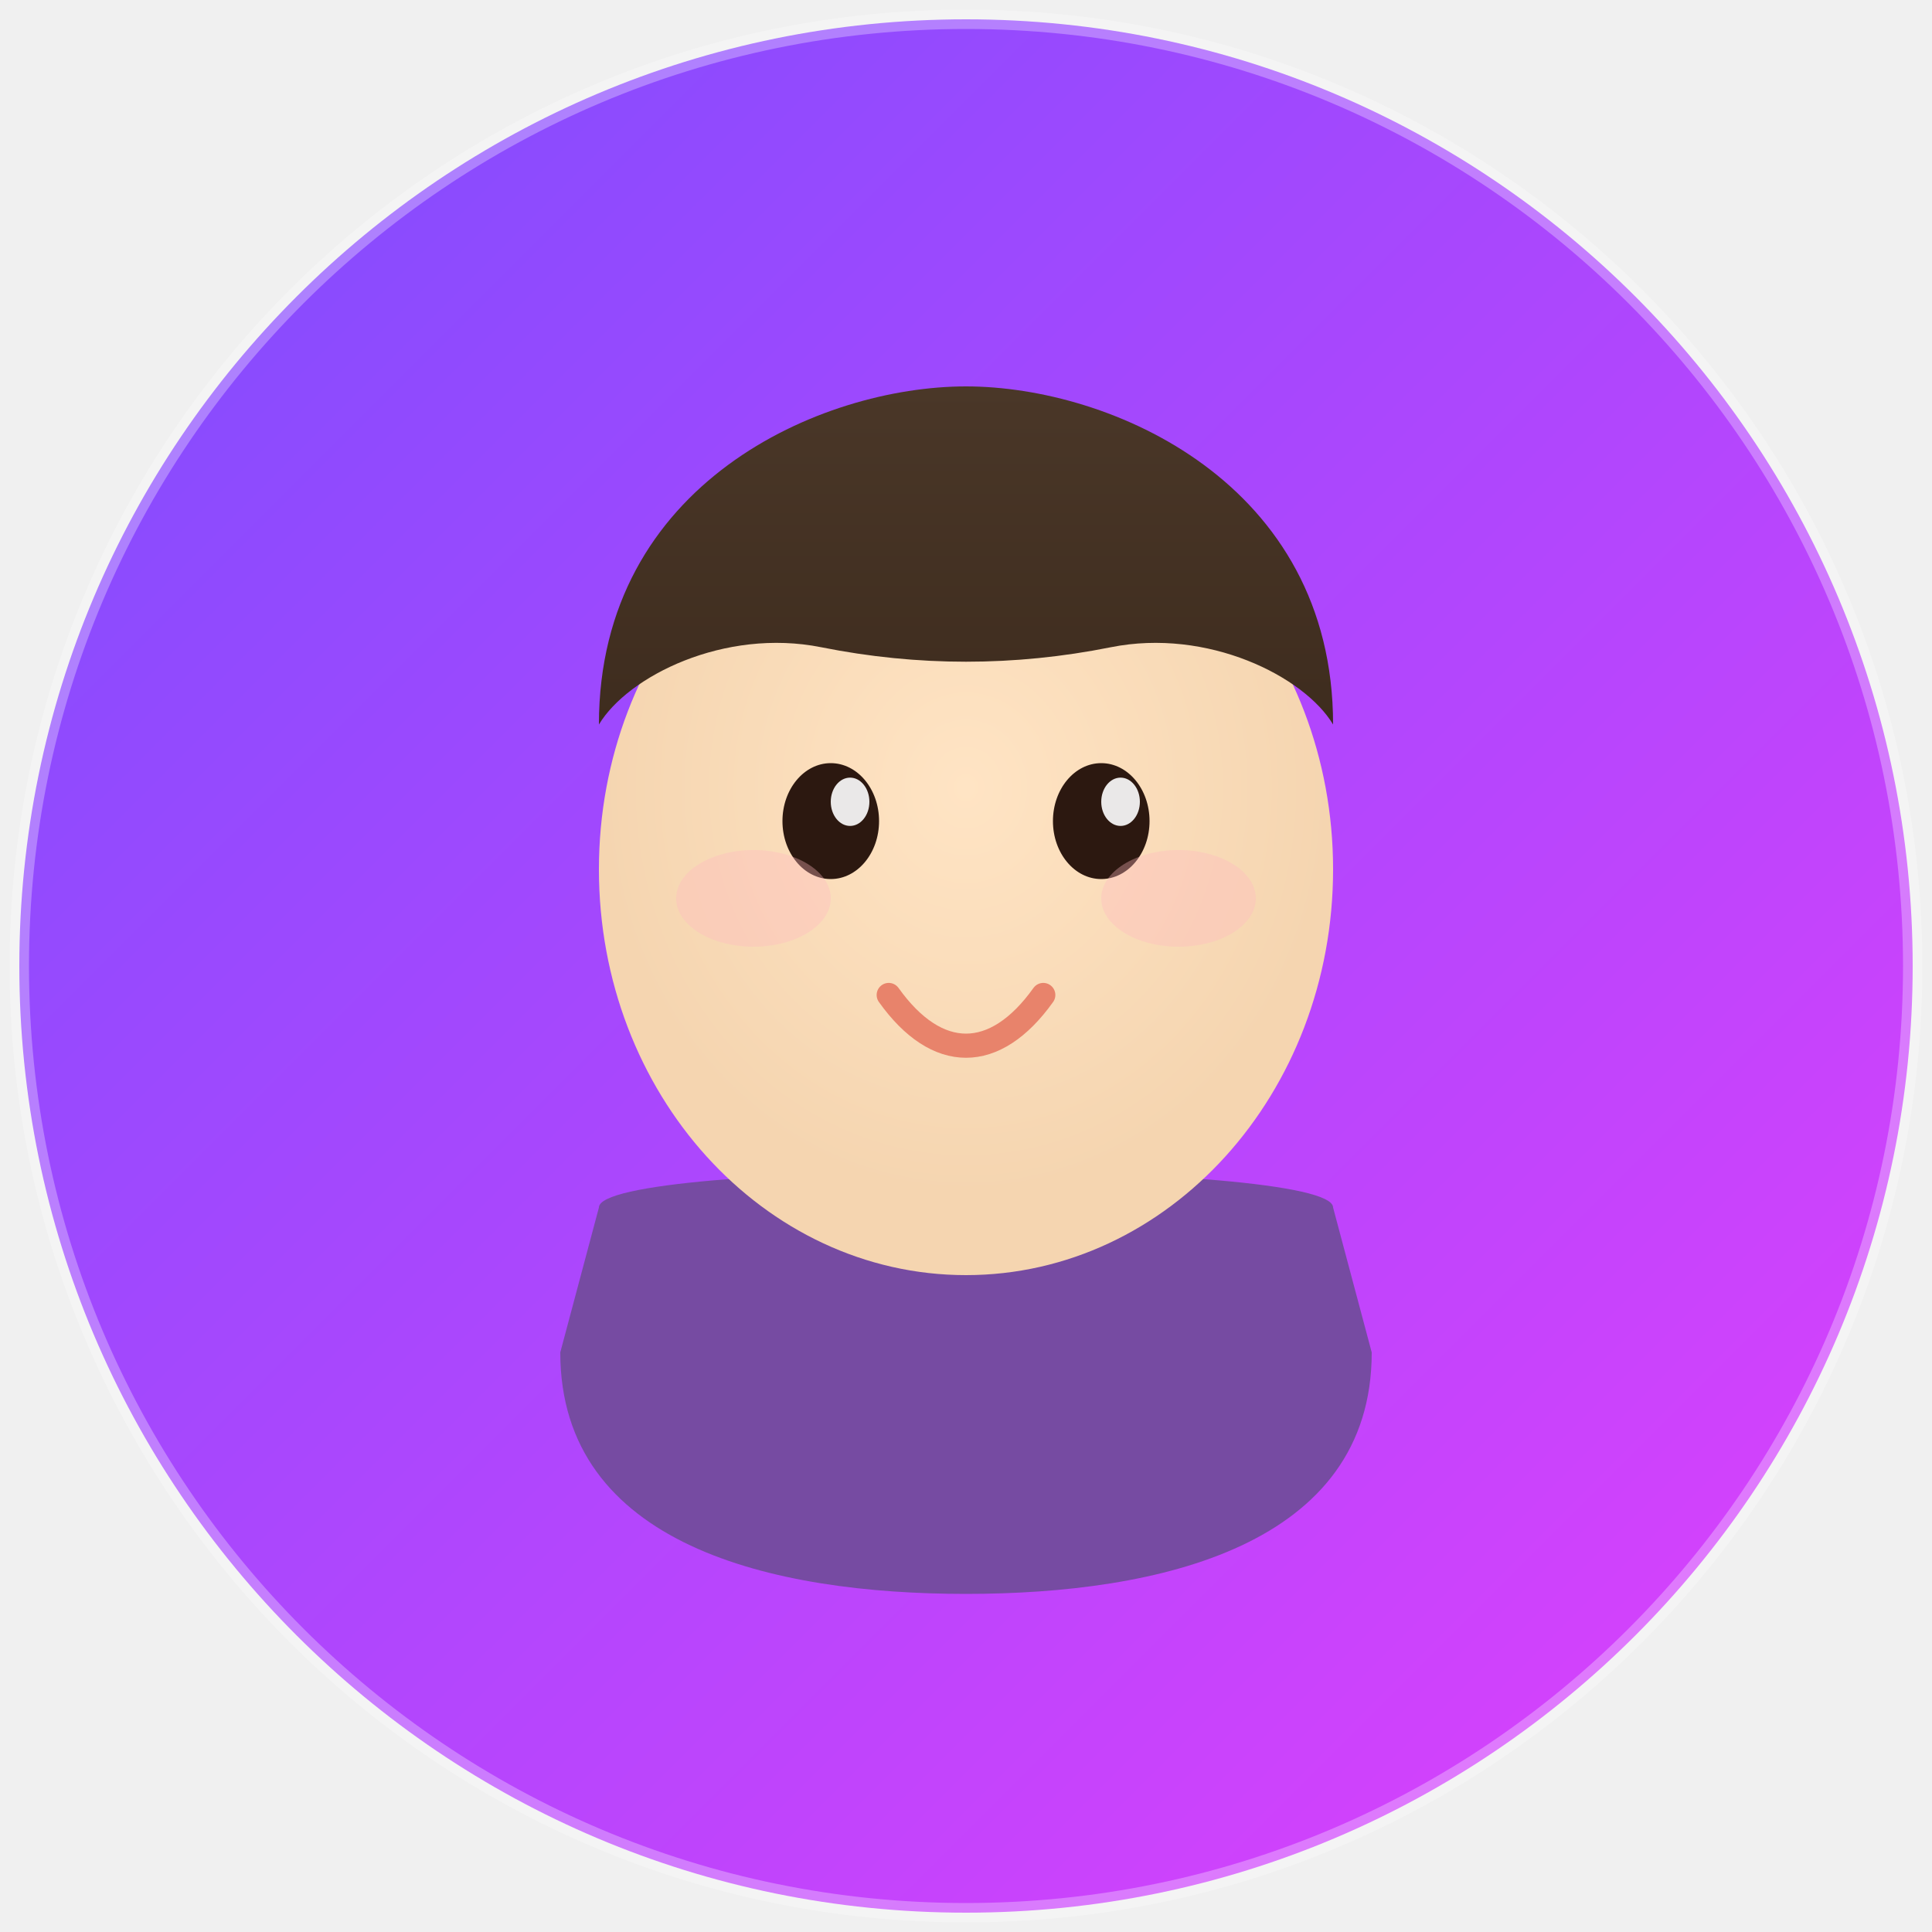
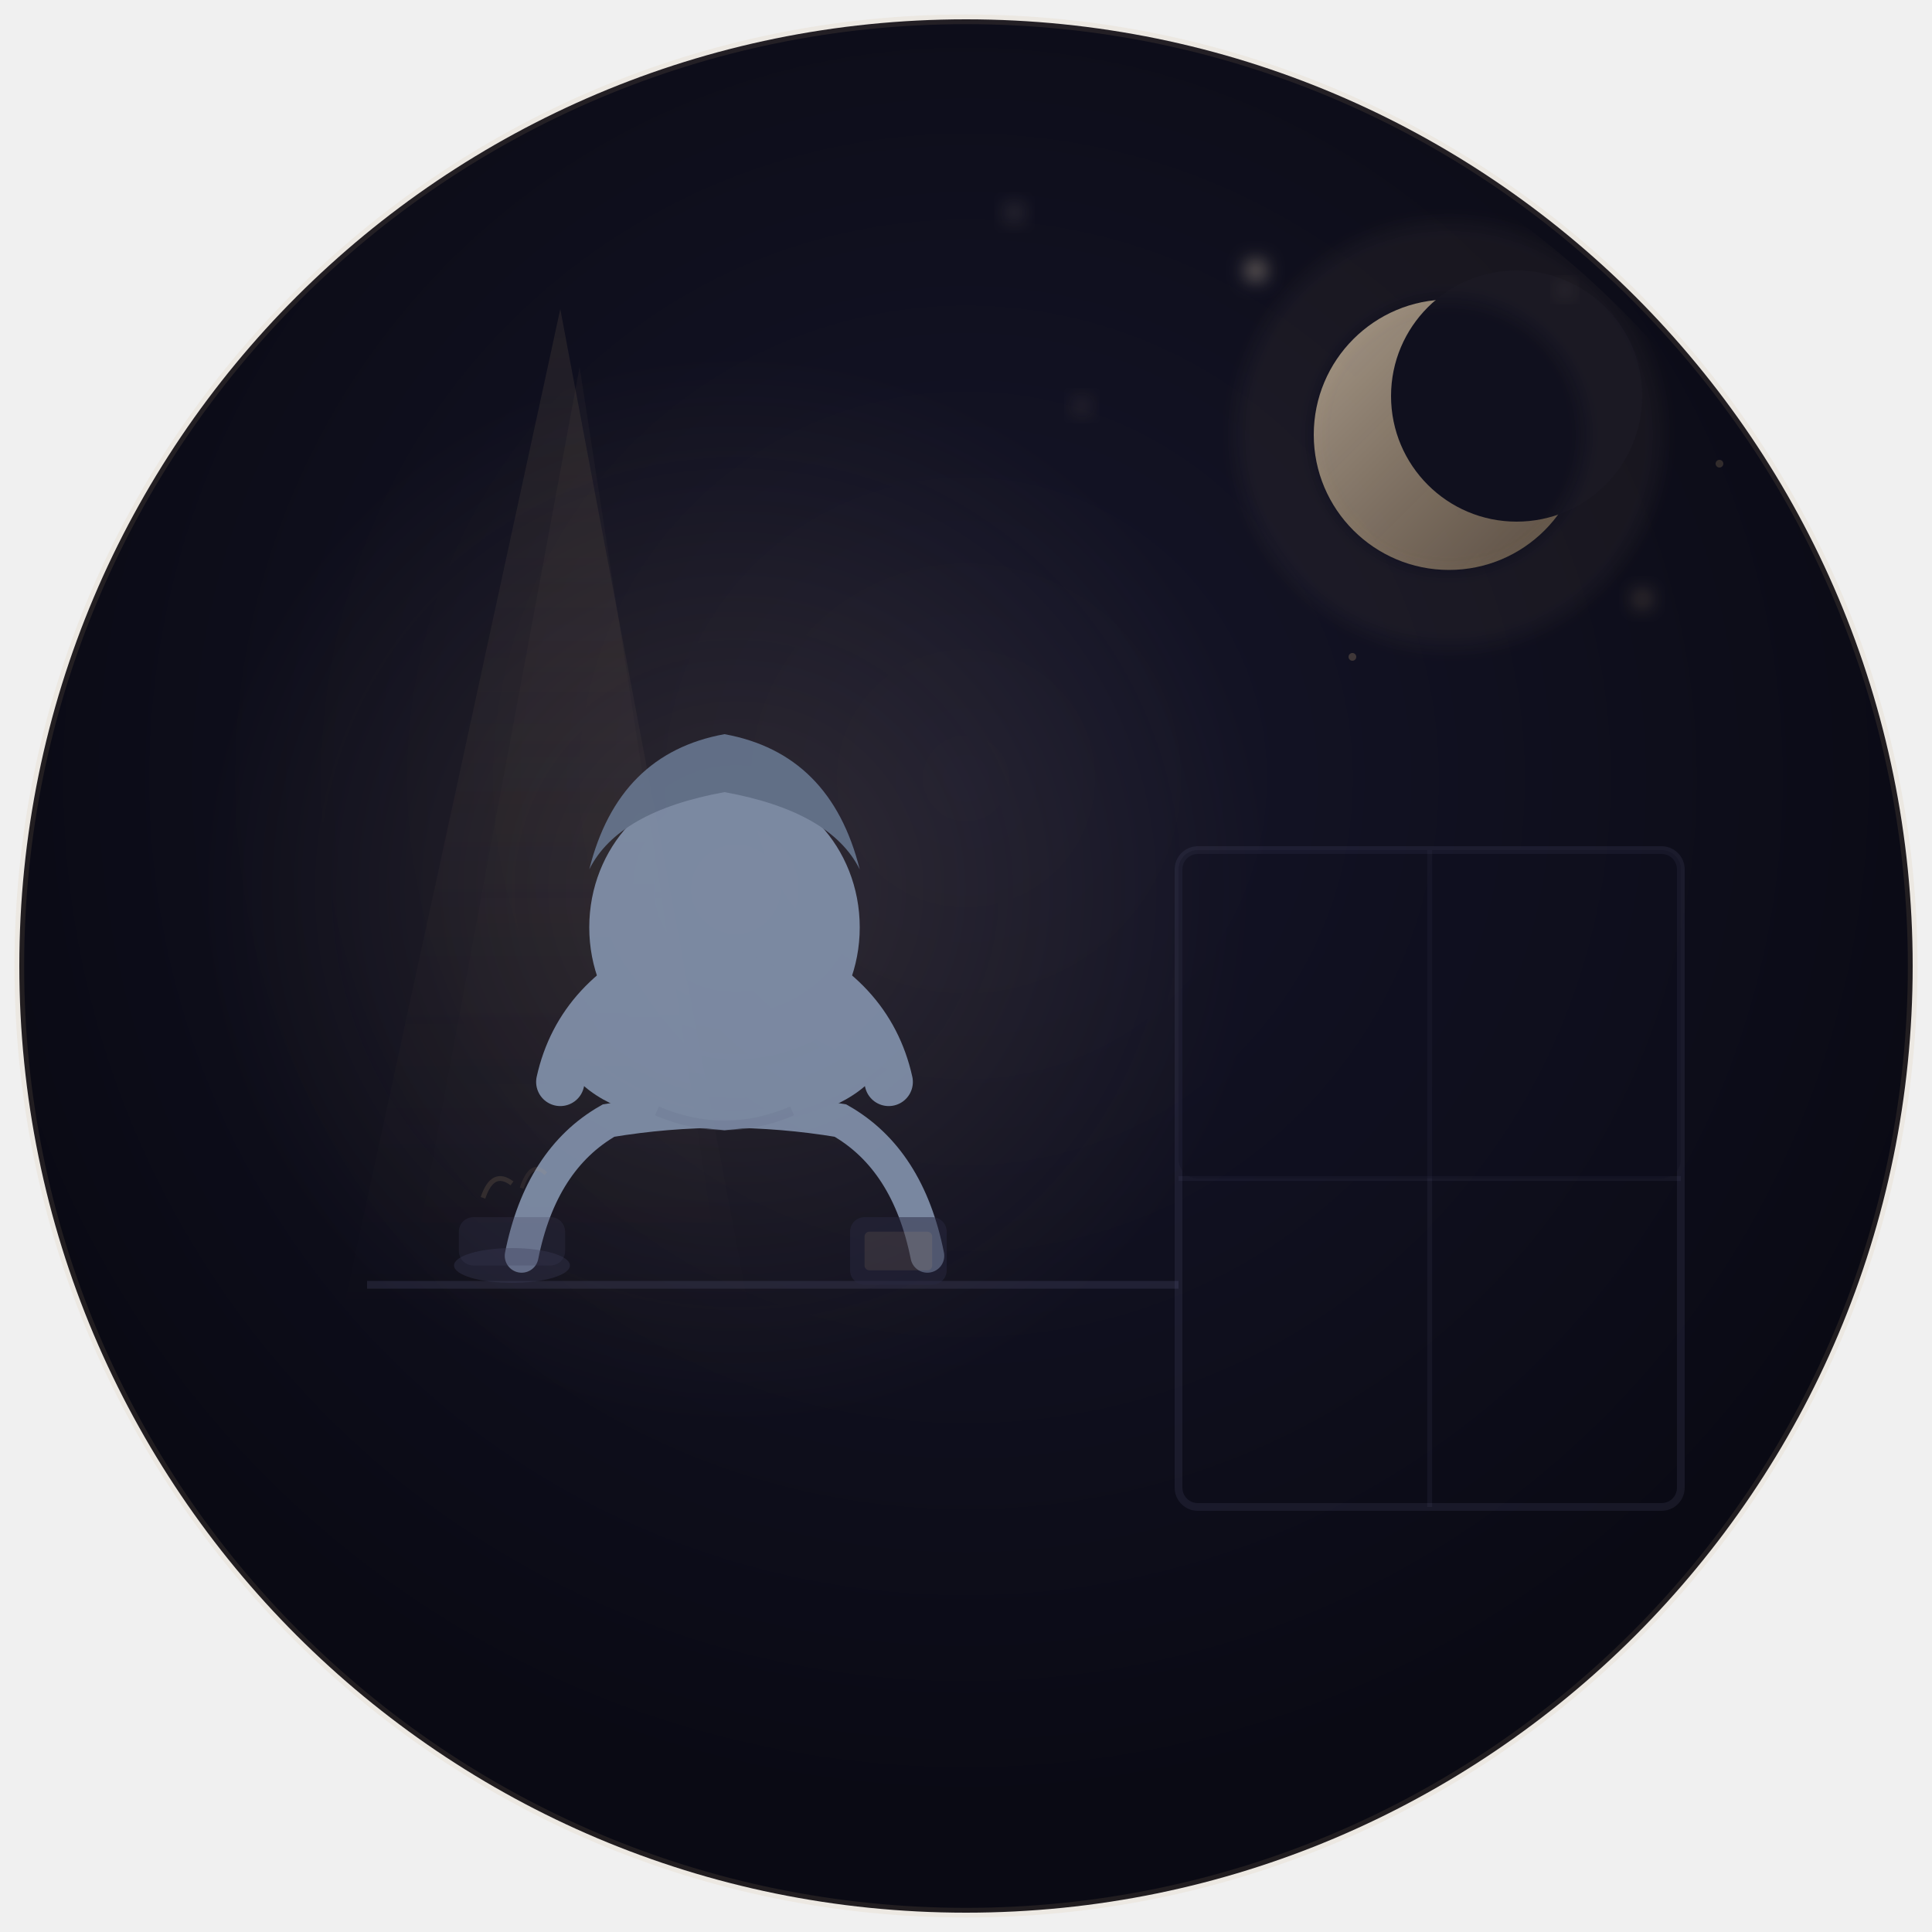
<svg xmlns="http://www.w3.org/2000/svg" viewBox="0 0 200 200" width="200" height="200">
  <defs>
-     <linearGradient id="bgGrad" x1="0%" y1="0%" x2="100%" y2="100%">
-       <stop offset="0%" style="stop-color:#7C4DFF;stop-opacity:1" />
-       <stop offset="100%" style="stop-color:#E040FB;stop-opacity:1" />
+     <radialGradient id="bg" cx="50%" cy="40%" r="55%">
+       <stop offset="0%" style="stop-color:#16162a;stop-opacity:1" />
+       <stop offset="100%" style="stop-color:#0a0a14;stop-opacity:1" />
+     </radialGradient>
+     <radialGradient id="warmGlow" cx="35%" cy="45%" r="35%">
+       <stop offset="0%" style="stop-color:#c8a97a;stop-opacity:0.15" />
+       <stop offset="100%" style="stop-color:#c8a97a;stop-opacity:0" />
+     </radialGradient>
+     <linearGradient id="lampLight" x1="0%" y1="0%" x2="0%" y2="100%">
+       <stop offset="0%" style="stop-color:#c8a97a;stop-opacity:0.3" />
+       <stop offset="60%" style="stop-color:#c8a97a;stop-opacity:0.08" />
+       <stop offset="100%" style="stop-color:#c8a97a;stop-opacity:0" />
    </linearGradient>
-     <radialGradient id="skinGrad" cx="50%" cy="40%" r="50%">
-       <stop offset="0%" style="stop-color:#FFE4C4;stop-opacity:1" />
-       <stop offset="100%" style="stop-color:#F5D5B0;stop-opacity:1" />
-     </radialGradient>
-     <linearGradient id="hairGrad" x1="0%" y1="0%" x2="0%" y2="100%">
-       <stop offset="0%" style="stop-color:#4A3728;stop-opacity:1" />
-       <stop offset="100%" style="stop-color:#3E2C1E;stop-opacity:1" />
+     <linearGradient id="moonGrad" x1="0%" y1="0%" x2="100%" y2="100%">
+       <stop offset="0%" style="stop-color:#e8d5b8;stop-opacity:0.7" />
+       <stop offset="100%" style="stop-color:#c8a97a;stop-opacity:0.4" />
    </linearGradient>
+     <filter id="starGlow" x="-100%" y="-100%" width="300%" height="300%">
+       <feGaussianBlur stdDeviation="1" />
+     </filter>
+     <clipPath id="circle">
+       <circle cx="100" cy="100" r="96" />
+     </clipPath>
  </defs>
-   <circle cx="100" cy="100" r="98" fill="url(#bgGrad)" />
-   <g transform="translate(100, 105)">
-     <path d="M-42,35 C-42,55 -20,60 0,60 C20,60 42,55 42,35 L38,20 C38,15 -38,15 -38,20Z" fill="#764ba2" />
-     <rect x="-12" y="8" width="24" height="18" rx="12" fill="url(#skinGrad)" />
-     <ellipse cx="0" cy="-15" rx="38" ry="42" fill="url(#skinGrad)" />
-     <path d="M-38,-30 C-38,-55 -15,-65 0,-65 C15,-65 38,-55 38,-30 C35,-35 25,-40 15,-38 C5,-36 -5,-36 -15,-38 C-25,-40 -35,-35 -38,-30Z" fill="url(#hairGrad)" />
-     <ellipse cx="-14" cy="-20" rx="5" ry="6" fill="#2C1810" />
-     <ellipse cx="14" cy="-20" rx="5" ry="6" fill="#2C1810" />
-     <ellipse cx="-12" cy="-22" rx="2" ry="2.5" fill="white" opacity="0.9" />
-     <ellipse cx="16" cy="-22" rx="2" ry="2.5" fill="white" opacity="0.9" />
-     <path d="M-8,-2 C-3,5 3,5 8,-2" stroke="#E8836B" stroke-width="2.5" fill="none" stroke-linecap="round" />
-     <ellipse cx="-22" cy="-12" rx="8" ry="5" fill="#FFB6C1" opacity="0.35" />
-     <ellipse cx="22" cy="-12" rx="8" ry="5" fill="#FFB6C1" opacity="0.35" />
+   <circle cx="100" cy="100" r="98" fill="url(#bg)" />
+   <g clip-path="url(#circle)">
+     <circle cx="100" cy="100" r="80" fill="url(#warmGlow)" />
+     <path d="M58 32 L35 138 L78 138 Z" fill="url(#lampLight)" opacity="0.35" />
+     <path d="M60 38 L42 135 L75 135 Z" fill="url(#lampLight)" opacity="0.15" />
+     <circle cx="150" cy="45" r="14" fill="url(#moonGrad)" />
+     <circle cx="157" cy="41" r="13" fill="#10101e" />
+     <circle cx="150" cy="45" r="18" fill="none" stroke="rgba(200,169,122,0.06)" stroke-width="8" filter="url(#starGlow)" />
+     <circle cx="130" cy="28" r="1" fill="#e8d5b8" opacity="0.55" filter="url(#starGlow)" />
+     <circle cx="170" cy="62" r="0.8" fill="#c8a97a" opacity="0.4" filter="url(#starGlow)" />
+     <circle cx="112" cy="42" r="0.6" fill="#c8a97a" opacity="0.35" filter="url(#starGlow)" />
+     <circle cx="162" cy="30" r="0.5" fill="#e8d5b8" opacity="0.3" filter="url(#starGlow)" />
+     <circle cx="140" cy="68" r="0.4" fill="#c8a97a" opacity="0.25" />
+     <circle cx="105" cy="22" r="0.7" fill="#e8d5b8" opacity="0.3" filter="url(#starGlow)" />
+     <circle cx="178" cy="48" r="0.4" fill="#c8a97a" opacity="0.2" />
+     <rect x="122" y="88" width="52" height="68" rx="2" stroke="rgba(100,100,140,0.15)" stroke-width="0.8" fill="none" />
+     <line x1="148" y1="88" x2="148" y2="156" stroke="rgba(100,100,140,0.1)" stroke-width="0.5" />
+     <line x1="122" y1="122" x2="174" y2="122" stroke="rgba(100,100,140,0.1)" stroke-width="0.5" />
+     <rect x="122" y="88" width="52" height="34" rx="2" fill="rgba(16,16,30,0.3)" />
+     <g opacity="0.85">
+       <ellipse cx="75" cy="96" rx="14" ry="15" fill="#8a9ab5" />
+       <path d="M61 90 Q64 78 75 76 Q86 78 89 90 Q86 84 75 82 Q64 84 61 90Z" fill="#6b7b95" />
+       <path d="M58 112 Q60 103 70 99" stroke="#8a9ab5" stroke-width="5" fill="none" stroke-linecap="round" />
+       <path d="M92 112 Q90 103 80 99" stroke="#8a9ab5" stroke-width="5" fill="none" stroke-linecap="round" />
+       <path d="M60 112 Q62 102 75 98 Q88 102 90 112 Q86 116 75 117 Q64 116 60 112Z" fill="#8a9ab5" />
+       <path d="M54 130 Q56 120 63 116 Q75 114 87 116 Q94 120 96 130" stroke="#8a9ab5" stroke-width="3.5" fill="none" stroke-linecap="round" />
+       <path d="M68 115 Q75 118 82 115" stroke="#7a8aa5" stroke-width="1" fill="none" opacity="0.4" />
+     </g>
+     <line x1="38" y1="133" x2="122" y2="133" stroke="rgba(100,100,140,0.2)" stroke-width="0.8" />
+     <rect x="88" y="126" width="10" height="7" rx="1.5" fill="rgba(40,40,65,0.5)" />
+     <rect x="89.5" y="127.5" width="7" height="4" rx="0.5" fill="rgba(200,169,122,0.12)" />
+     <ellipse cx="53" cy="131" rx="6" ry="1.8" fill="rgba(60,60,90,0.35)" />
+     <rect x="47.5" y="126" width="11" height="5" rx="1.5" fill="rgba(60,60,90,0.25)" />
+     <path d="M50 124 Q51 121 53 122.5" stroke="rgba(200,169,122,0.15)" stroke-width="0.5" fill="none" />
+     <path d="M54 123 Q55 120 56.5 121.5" stroke="rgba(200,169,122,0.1)" stroke-width="0.4" fill="none" />
  </g>
-   <circle cx="100" cy="100" r="98" fill="none" stroke="white" stroke-width="2" opacity="0.3" />
+   <circle cx="100" cy="100" r="98" fill="none" stroke="rgba(200,169,122,0.12)" stroke-width="1" />
</svg>
